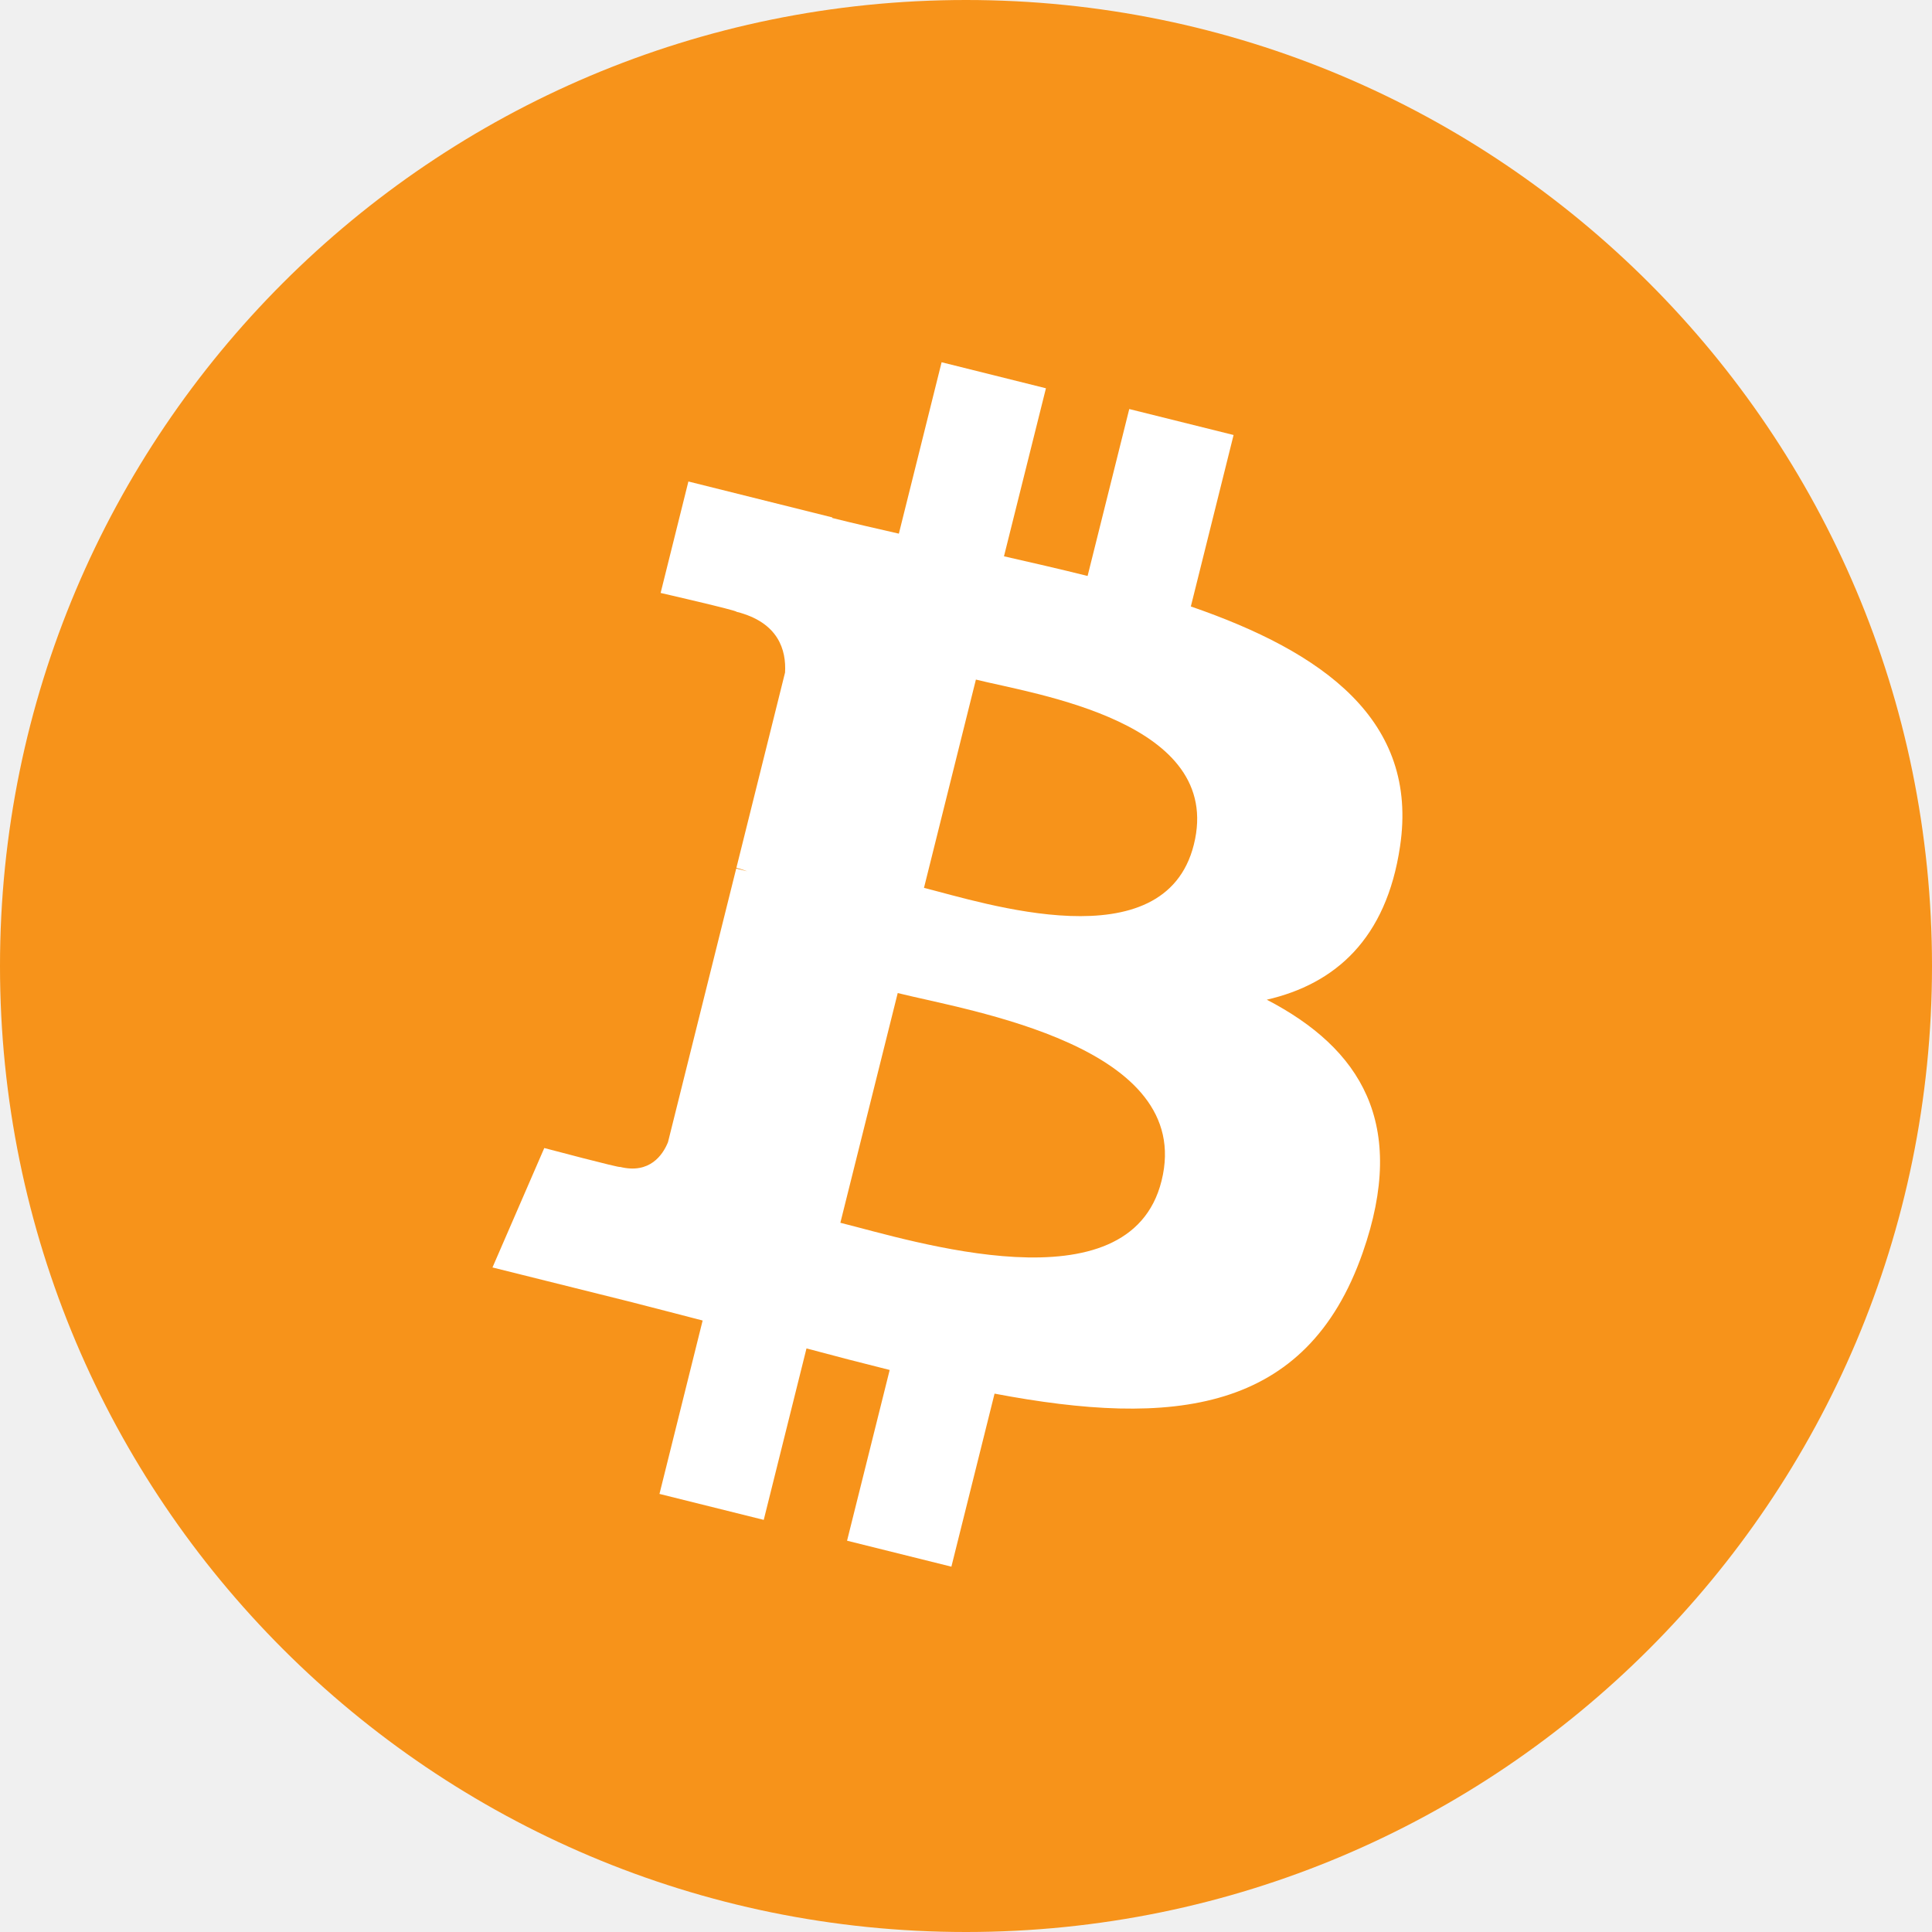
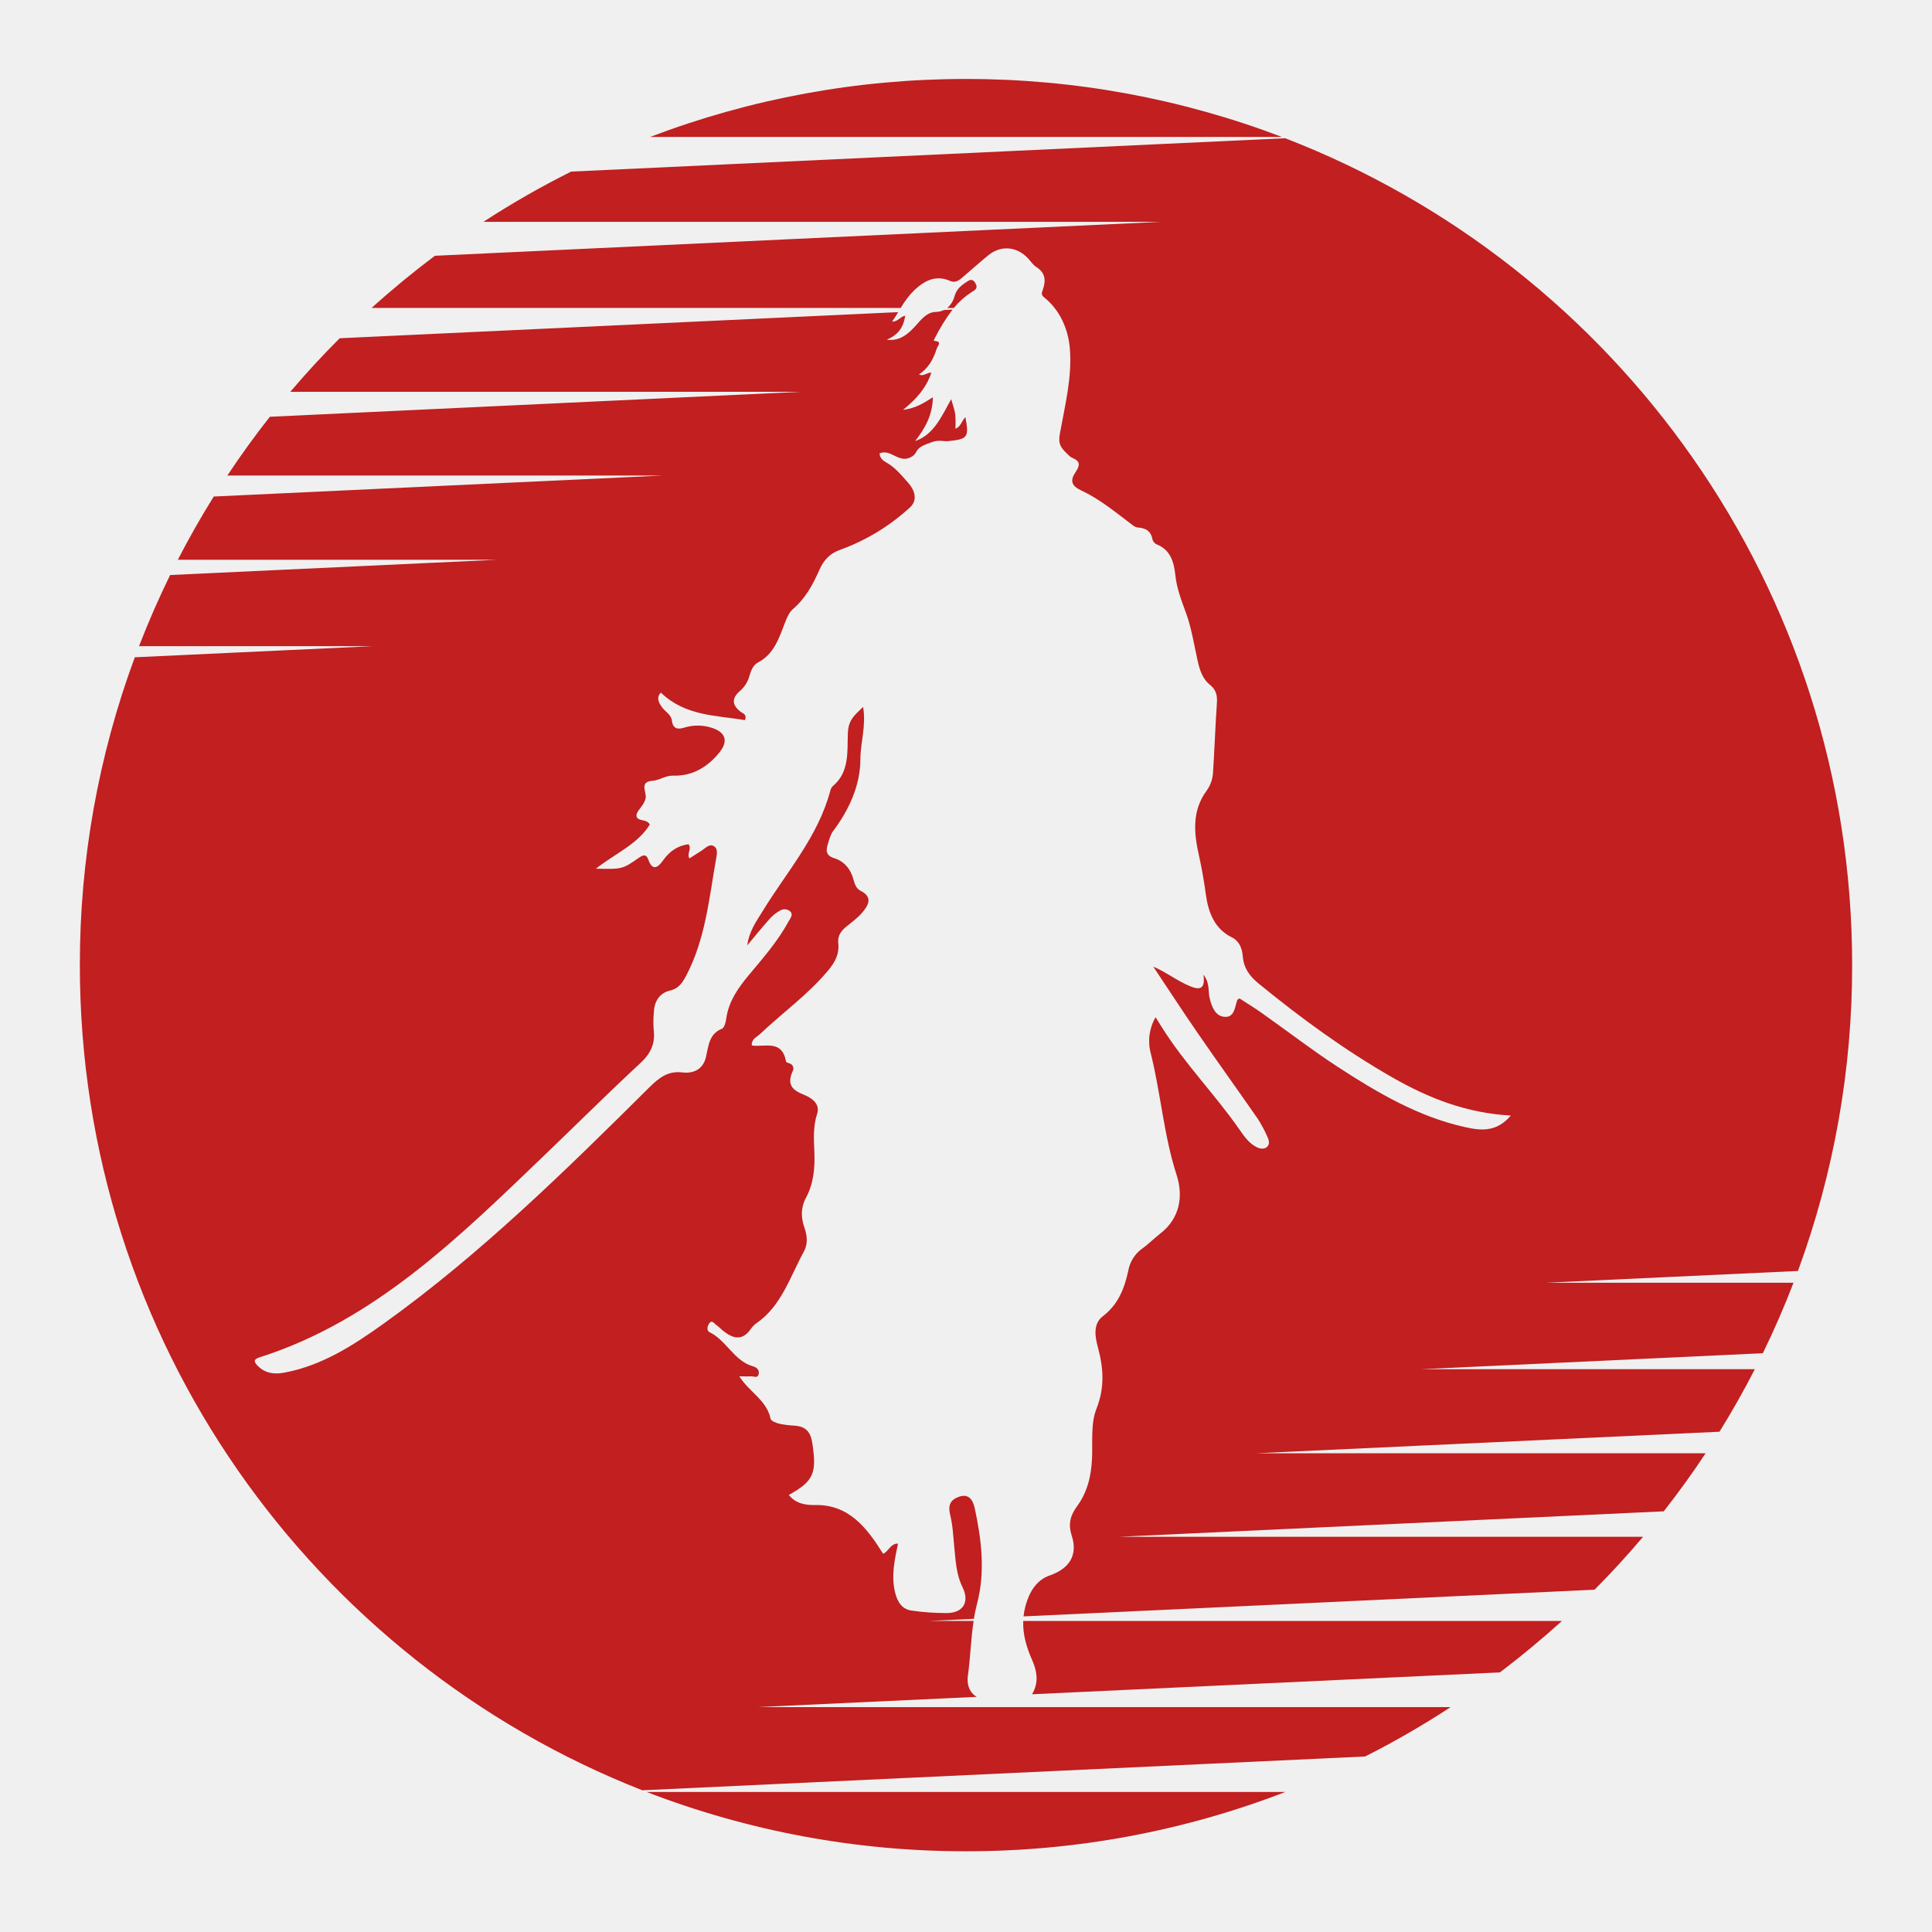
- <svg xmlns="http://www.w3.org/2000/svg" width="32" height="32">
-   <g fill="none" fill-rule="evenodd">
-     <circle cx="16" cy="16" r="16" fill="#F7931A" />
-     <path fill="#FFF" fill-rule="nonzero" d="M23.189 14.02c.314-2.096-1.283-3.223-3.465-3.975l.708-2.84-1.728-.43-.69 2.765c-.454-.114-.92-.22-1.385-.326l.695-2.783L15.596 6l-.708 2.839c-.376-.086-.746-.17-1.104-.26l.002-.009-2.384-.595-.46 1.846s1.283.294 1.256.312c.7.175.826.638.805 1.006l-.806 3.235c.048.012.11.03.18.057l-.183-.045-1.13 4.532c-.086.212-.303.531-.793.41.018.025-1.256-.313-1.256-.313l-.858 1.978 2.25.561c.418.105.828.215 1.231.318l-.715 2.872 1.727.43.708-2.84c.472.127.93.245 1.378.357l-.706 2.828 1.728.43.715-2.866c2.948.558 5.164.333 6.097-2.333.752-2.146-.037-3.385-1.588-4.192 1.13-.26 1.98-1.003 2.207-2.538zm-3.95 5.538c-.533 2.147-4.148.986-5.32.695l.95-3.805c1.172.293 4.929.872 4.37 3.11zm.535-5.569c-.487 1.953-3.495.96-4.47.717l.86-3.45c.975.243 4.118.696 3.61 2.733z" />
-   </g>
+ <svg xmlns="http://www.w3.org/2000/svg" id="Layer_1" viewBox="0 0 1000 1000">
+   <defs>
+     <style>.cls-1{fill:#c11f20;}</style>
+   </defs>
+   <path class="cls-1" d="M500,958.21a457.59,457.59,0,0,0,165.3-30.69H334.7A457.59,457.59,0,0,0,500,958.21Z" />
+   <path class="cls-1" d="M500,40.88a457.69,457.69,0,0,0-163.5,30h327A457.69,457.69,0,0,0,500,40.88Z" />
+   <path class="cls-1" d="M502.73,151.3c1.6-1,3.75-1.82,2.17-4.66-1.73-3.1-3.6-1.37-5.31-.23-2.47,1.63-4.51,3.49-5.5,6.81a12.28,12.28,0,0,1-3.76,6.19h3.36A39.06,39.06,0,0,1,502.73,151.3Z" />
+   <path class="cls-1" d="M958.67,499.55c0-195.08-121.79-361.7-293.47-428L295.62,88.82a457.72,457.72,0,0,0-45.4,26H601l-375.9,17.57q-17,12.76-32.77,27H466.22a43.36,43.36,0,0,1,7.21-9.38c5.35-4.93,11.16-7.78,18.31-4.62,2.53,1.12,4.42-.08,6.23-1.63,4.57-3.88,9-7.92,13.66-11.69,6.48-5.24,14.6-4.54,20.36,1.55,1.49,1.58,2.75,3.57,4.51,4.68,4.57,2.88,4.92,6.83,3.31,11.54-.49,1.43-1.13,2.66.55,4,8.2,6.53,12.49,16.38,13.36,26.22,1.33,15-2.5,29.78-5.15,44.52-1,5.53.66,7.31,4.44,10.94l.71.66a7.22,7.22,0,0,0,1.47.87c4.22,1.81,3.67,4.08,1.63,7.12-3.08,4.58-2.38,7.27,2.91,9.73C569,258.23,577,264.81,585.17,271c1.08.82,2.3,1.89,3.52,2,4,.29,7,1.52,7.84,6.27a4.06,4.06,0,0,0,2.24,2.53c7,2.82,8.85,8.92,9.59,15.92s3.2,13.19,5.57,19.7c2.76,7.59,4.08,16,5.86,24.1,1.12,5.08,2.5,9.76,6.54,13,3.07,2.45,3.83,5.43,3.54,9.4-.84,11.9-1.21,23.84-2,35.75a17.62,17.62,0,0,1-3.18,9.39c-7.76,10.38-6.78,21.88-4.14,33.61,1.52,6.75,2.67,13.54,3.62,20.43,1.26,9.13,4.49,17.67,13.32,22,4,2,5.42,5.69,5.77,9.9.51,6.21,3.62,10.33,8.2,14.08,22,18,44.78,34.61,69.26,48.61,18.75,10.73,38.37,18.47,61.28,19.71-7.41,8.78-15.7,7.8-23.66,6-24.2-5.34-45.5-17.86-66.21-31.38-13.34-8.71-26-18.5-39.07-27.72-3.77-2.67-7.71-5.06-11.5-7.52-.59.42-1.08.57-1.18.87-1.24,3.72-1.45,9-6.47,8.68-4.85-.37-6.64-5-7.8-9.67-.89-3.63.24-7.75-3.22-12.18,1.24,8.17-2.67,7.76-6.88,6-6.55-2.68-12.18-7.19-19.1-10.19,7.75,11.61,15.36,23.32,23.27,34.8,10.17,14.75,20.63,29.28,30.84,44a65.88,65.88,0,0,1,5,9.34c.8,1.7,1.36,3.9-.3,5.29-1.49,1.25-3.54.89-5.22.08-3.87-1.89-6.36-5.42-8.77-8.89-12.78-18.41-28.54-34.3-40.49-53.4-.87-1.39-1.73-2.8-3.12-5a24.5,24.5,0,0,0-2.48,18.7c5.19,20.82,6.73,42.43,13.38,63,3.57,11,1.67,22.45-8.49,30.3-3.12,2.41-5.91,5.31-9.11,7.58A18,18,0,0,0,584,657.72c-2,9.29-5.3,17.57-13.14,23.52-5.22,4-4.08,10.61-2.62,16,2.94,10.88,3.66,20.88-.74,32-3,7.58-1.89,17-2.27,25.62-.39,9.09-2.38,17.45-7.77,24.81-3.27,4.46-4.76,8.91-2.73,15.18,3.35,10.33-1.5,17.19-11.41,20.61-6.85,2.35-10.55,8.52-12.53,15.75a33.18,33.18,0,0,0-1,5.43l295.55-13.82q13.1-13.17,25.1-27.37H579l282.16-13.19q11.43-14.57,21.67-30.06H650.41L890,741.06q9.79-15.78,18.31-32.37H735.71l176.73-8.26q8.7-17.82,15.88-36.48H800.15l130.46-6.1A457.65,457.65,0,0,0,958.67,499.55Z" />
+   <path class="cls-1" d="M534.18,859.11c2.37,5.36,3.52,10.88.69,16.59-.22.44-.45.86-.69,1.25l242.18-11.32Q793,853,808.47,839H529.61C529.37,845.93,531.28,852.56,534.18,859.11Z" />
+   <path class="cls-1" d="M501,867.11c1.29-9.33,1.52-18.8,2.95-28.12H480.79l23.29-1.09c.42-2.58.94-5.15,1.61-7.7,4.37-16.61,2.37-33.28-1.22-49.77-1-4.36-3.27-7.47-8.26-5.66-4.38,1.6-5.62,4.38-4.38,9.41,1.37,5.51,1.58,11.36,2.15,17.07.69,6.89,1,13.71,4.17,20.17,3.83,7.72.47,13.35-7.91,13.5a124.68,124.68,0,0,1-18.39-1.29c-4.85-.64-7.27-4.32-8.49-9.14-2.19-8.64-.35-17,1.46-25.53-4.05-.05-5,4.27-7.73,5.25-8.49-13.57-17.78-25.54-35.18-25.21-5.07.09-10-.73-13.63-5.21,13-7.21,14.56-11.35,12.15-27-.9-5.86-3.6-8.4-8.84-8.85a52.4,52.4,0,0,1-8.13-1c-1.69-.41-4.35-1.38-4.6-2.56-2-9.71-11-13.77-16.2-22,2.57,0,4.31.11,6,0,1.4-.12,3.45,1.22,4-1.06s-1-3.57-2.92-4.11c-9.72-2.72-13.75-13.45-22.45-17.66-1.7-.82-1.16-3.22-.24-4.51,1.56-2.18,2.7.16,3.86.91s2.09,1.85,3.18,2.73c5.06,4.08,10,5.72,14.56-.84a11.77,11.77,0,0,1,2.95-3c12.89-8.88,17.32-24,24.47-37,2.15-3.94,1.8-8.2.27-12.51-1.81-5.13-1.87-10.38.79-15.31,4-7.38,4.7-15.35,4.39-23.65-.26-6.65-.76-13.18,1.44-19.89,1.73-5.3-3.16-8.38-7-9.9-6.05-2.36-8.75-5.44-5.65-12.17a2.75,2.75,0,0,0-1.67-4c-.64-.24-1.71-.51-1.78-.92-2.08-11.64-11.07-7.33-17.74-8.36-.15-3.45,2.43-4.17,4.23-5.88,11.83-11.2,25.16-20.63,35.68-33.4,3.26-4,5.46-8.21,4.85-13.64-.42-3.79,1.42-6.33,4.1-8.52,2.87-2.34,5.94-4.56,8.34-7.37,3.24-3.81,5.59-8-.93-11.29-2.21-1.1-3-3.45-3.64-5.82-1.45-5.52-4.93-9.46-9.93-11-4.42-1.39-4.4-4-3.29-7.45.71-2.26,1.31-4.76,2.67-6.56,8.23-10.93,14.09-23.7,14.13-37.05,0-8.75,3.09-17.39,1.41-27.26-4.35,4.32-7.64,6.49-7.9,13.73-.33,9.05.91,20.05-7.65,27.14a4.93,4.93,0,0,0-1.4,2.44c-6.43,24.11-22.66,42.09-35.08,62.46-3.1,5.08-6.85,10-7.94,17.67,4.44-5.3,7.94-9.66,11.66-13.79a19.55,19.55,0,0,1,5.39-4.26,4.44,4.44,0,0,1,5.17.44c1.76,1.75.07,3.58-.71,5-5.56,10.29-13.17,19-20.52,27.78-5.63,6.76-10.64,13.71-11.9,23-.24,1.81-1,4.53-2.24,5-6.64,2.67-6.87,8.84-8.23,14.67-1.54,6.58-6.76,8.58-12.21,7.92-7.47-.91-12.11,2.78-17.16,7.8-43.6,43.3-87.44,86.34-137.14,122-15.83,11.36-32.15,21.9-51.48,25.54-5.11,1-10,.59-14-3.47-1.86-1.88-2.48-3.31.86-4.37C194,683.61,237.89,640.09,282.35,597.42c16.34-15.68,32.4-31.67,49-47.06,5.3-4.91,7.94-10,7-17.38a54.13,54.13,0,0,1,.11-9.35c.3-5.69,3.19-9.71,8.31-10.91,4.4-1,6.38-3.92,8.34-7.62,10-18.88,11.91-40.05,15.56-60.71.38-2.14,1.08-5.22-1.29-6.48s-4.19,1.09-6.1,2.29c-2.12,1.34-4.23,2.71-6.43,4.12-1.51-2.55,1.32-4.74-.43-7.34-5.48.67-9.78,3.49-13.23,8.37-2.4,3.4-5.39,5.93-7.61-.4-1.07-3-2.7-2.48-4.73-1.07-8.76,6.08-8.77,6.05-22.42,5.75,10.19-8,21.41-12.47,27.95-22.88-1.05-1.66-2.65-2-4.12-2.25-3.58-.69-3.3-2.91-1.67-5.12,1.39-1.89,2.86-3.48,3.54-6,.88-3.16-3.64-8.75,3.63-9.25,3.7-.25,6.65-2.8,10.91-2.67,9.72.3,18-4.56,24.13-12.57,4.13-5.42,2.55-9.8-3.83-12a23.55,23.55,0,0,0-14.82-.26c-3.26,1-5.83.71-6.37-3.61-.41-3.21-3.25-4.47-4.92-6.68-2-2.63-3.28-5.27-.8-7.86,12.59,12.19,28.51,11.74,43.55,14.25,1.11-3.08-1.1-3.42-2.17-4.24-4.65-3.57-4.85-7.1-.35-10.93a15.5,15.5,0,0,0,4.8-7.68c.83-2.8,2-5.77,4.45-7,8.41-4.34,10.93-12.79,14.1-20.93.94-2.4,2.1-5.07,3.92-6.63,6.43-5.46,10.39-12.67,13.73-20.31,2.23-5.11,5.49-8.55,10.59-10.36a107.83,107.83,0,0,0,36.3-22c4.2-3.78,2.44-9-.87-12.7s-6.64-7.92-11.18-10.47c-1.8-1-3.54-2.29-3.66-4.82,5.92-2.61,10.24,5.88,16.86,1.58l.18-.14h0l.32-.21a8.22,8.22,0,0,0,.92-.88c1.17-1.51,1-3.23,5.93-5.1,4.6-1.74,5-2,9.8-1.58a7.23,7.23,0,0,0,1.47,0c10.21-1,10.87-2,8.95-12.39-2,1.88-2.37,5.08-5.2,5.91a55.79,55.79,0,0,0-.05-7.32c-.31-2.33-1.19-4.59-2.12-7.94-5.07,9.19-9,18.37-18.66,21.71,5.05-6.48,9-13.31,9.2-22.69-4.73,3-8.85,5.73-15.46,6.53,7-5.64,11.94-11.28,14.67-19.24-2.36-.2-4.06,2.16-6.39.89,4.86-3.2,7.52-8,9.2-13.44.35-1.15,2.94-3.59-1-3.84-.95-.06-.31-1,0-1.53a95.79,95.79,0,0,1,9.12-14.72l-4.35.2a10.77,10.77,0,0,1-4.41,1c-4.54.16-7.41,3.92-10.33,7.15-4,4.44-8.35,8.11-14.93,7.21,5.37-2.22,8.7-6,9.52-12.43-2.61.51-3.82,3.24-6.76,3.07,1.13-1.61,2.16-3.26,3.17-4.9l-289.1,13.52q-13.35,13.33-25.57,27.73h264L139.68,215.72q-11.62,14.73-22,30.42H342.78L110.64,257q-9.94,15.93-18.59,32.72H257.48L88.06,297.63q-8.82,18-16.1,36.82H193L69.77,340.21A457.9,457.9,0,0,0,41.33,499.55c0,194.18,120.68,360.18,291.13,427.1l374.13-17.5a457.45,457.45,0,0,0,44.27-25.56H392.22l113.38-5.3C502.19,876.43,500.22,872.41,501,867.11Z" />
</svg>
